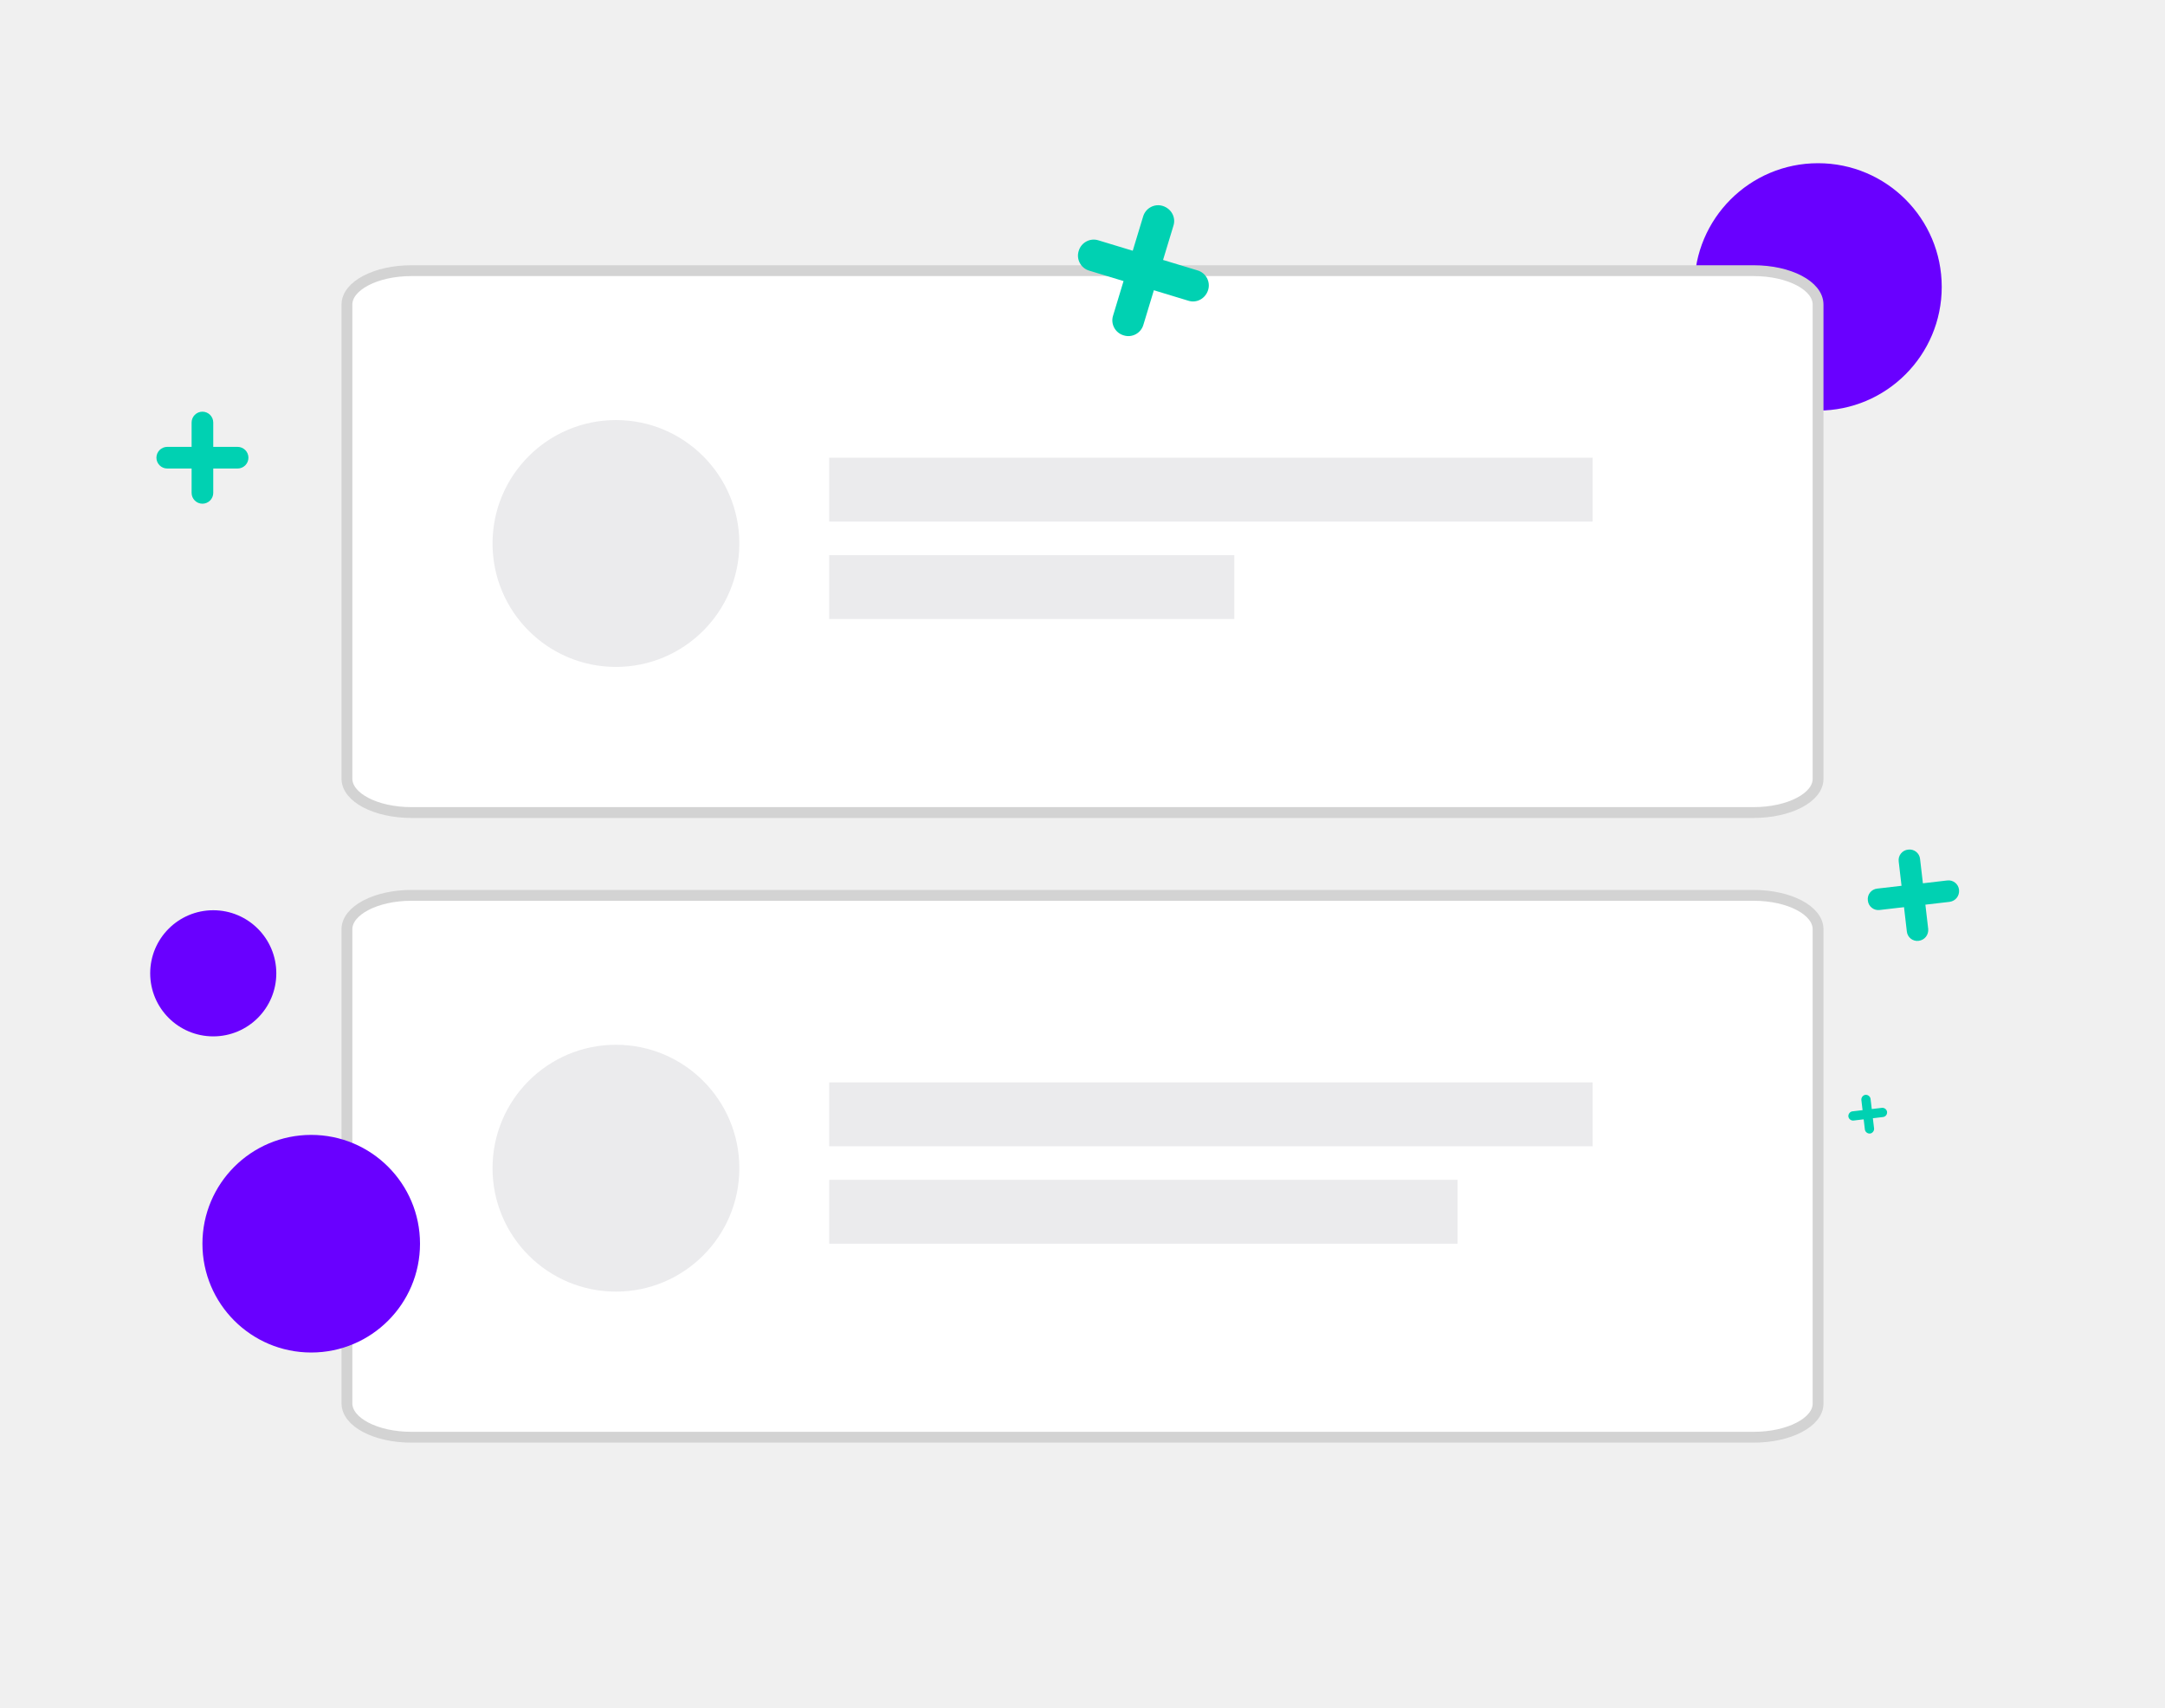
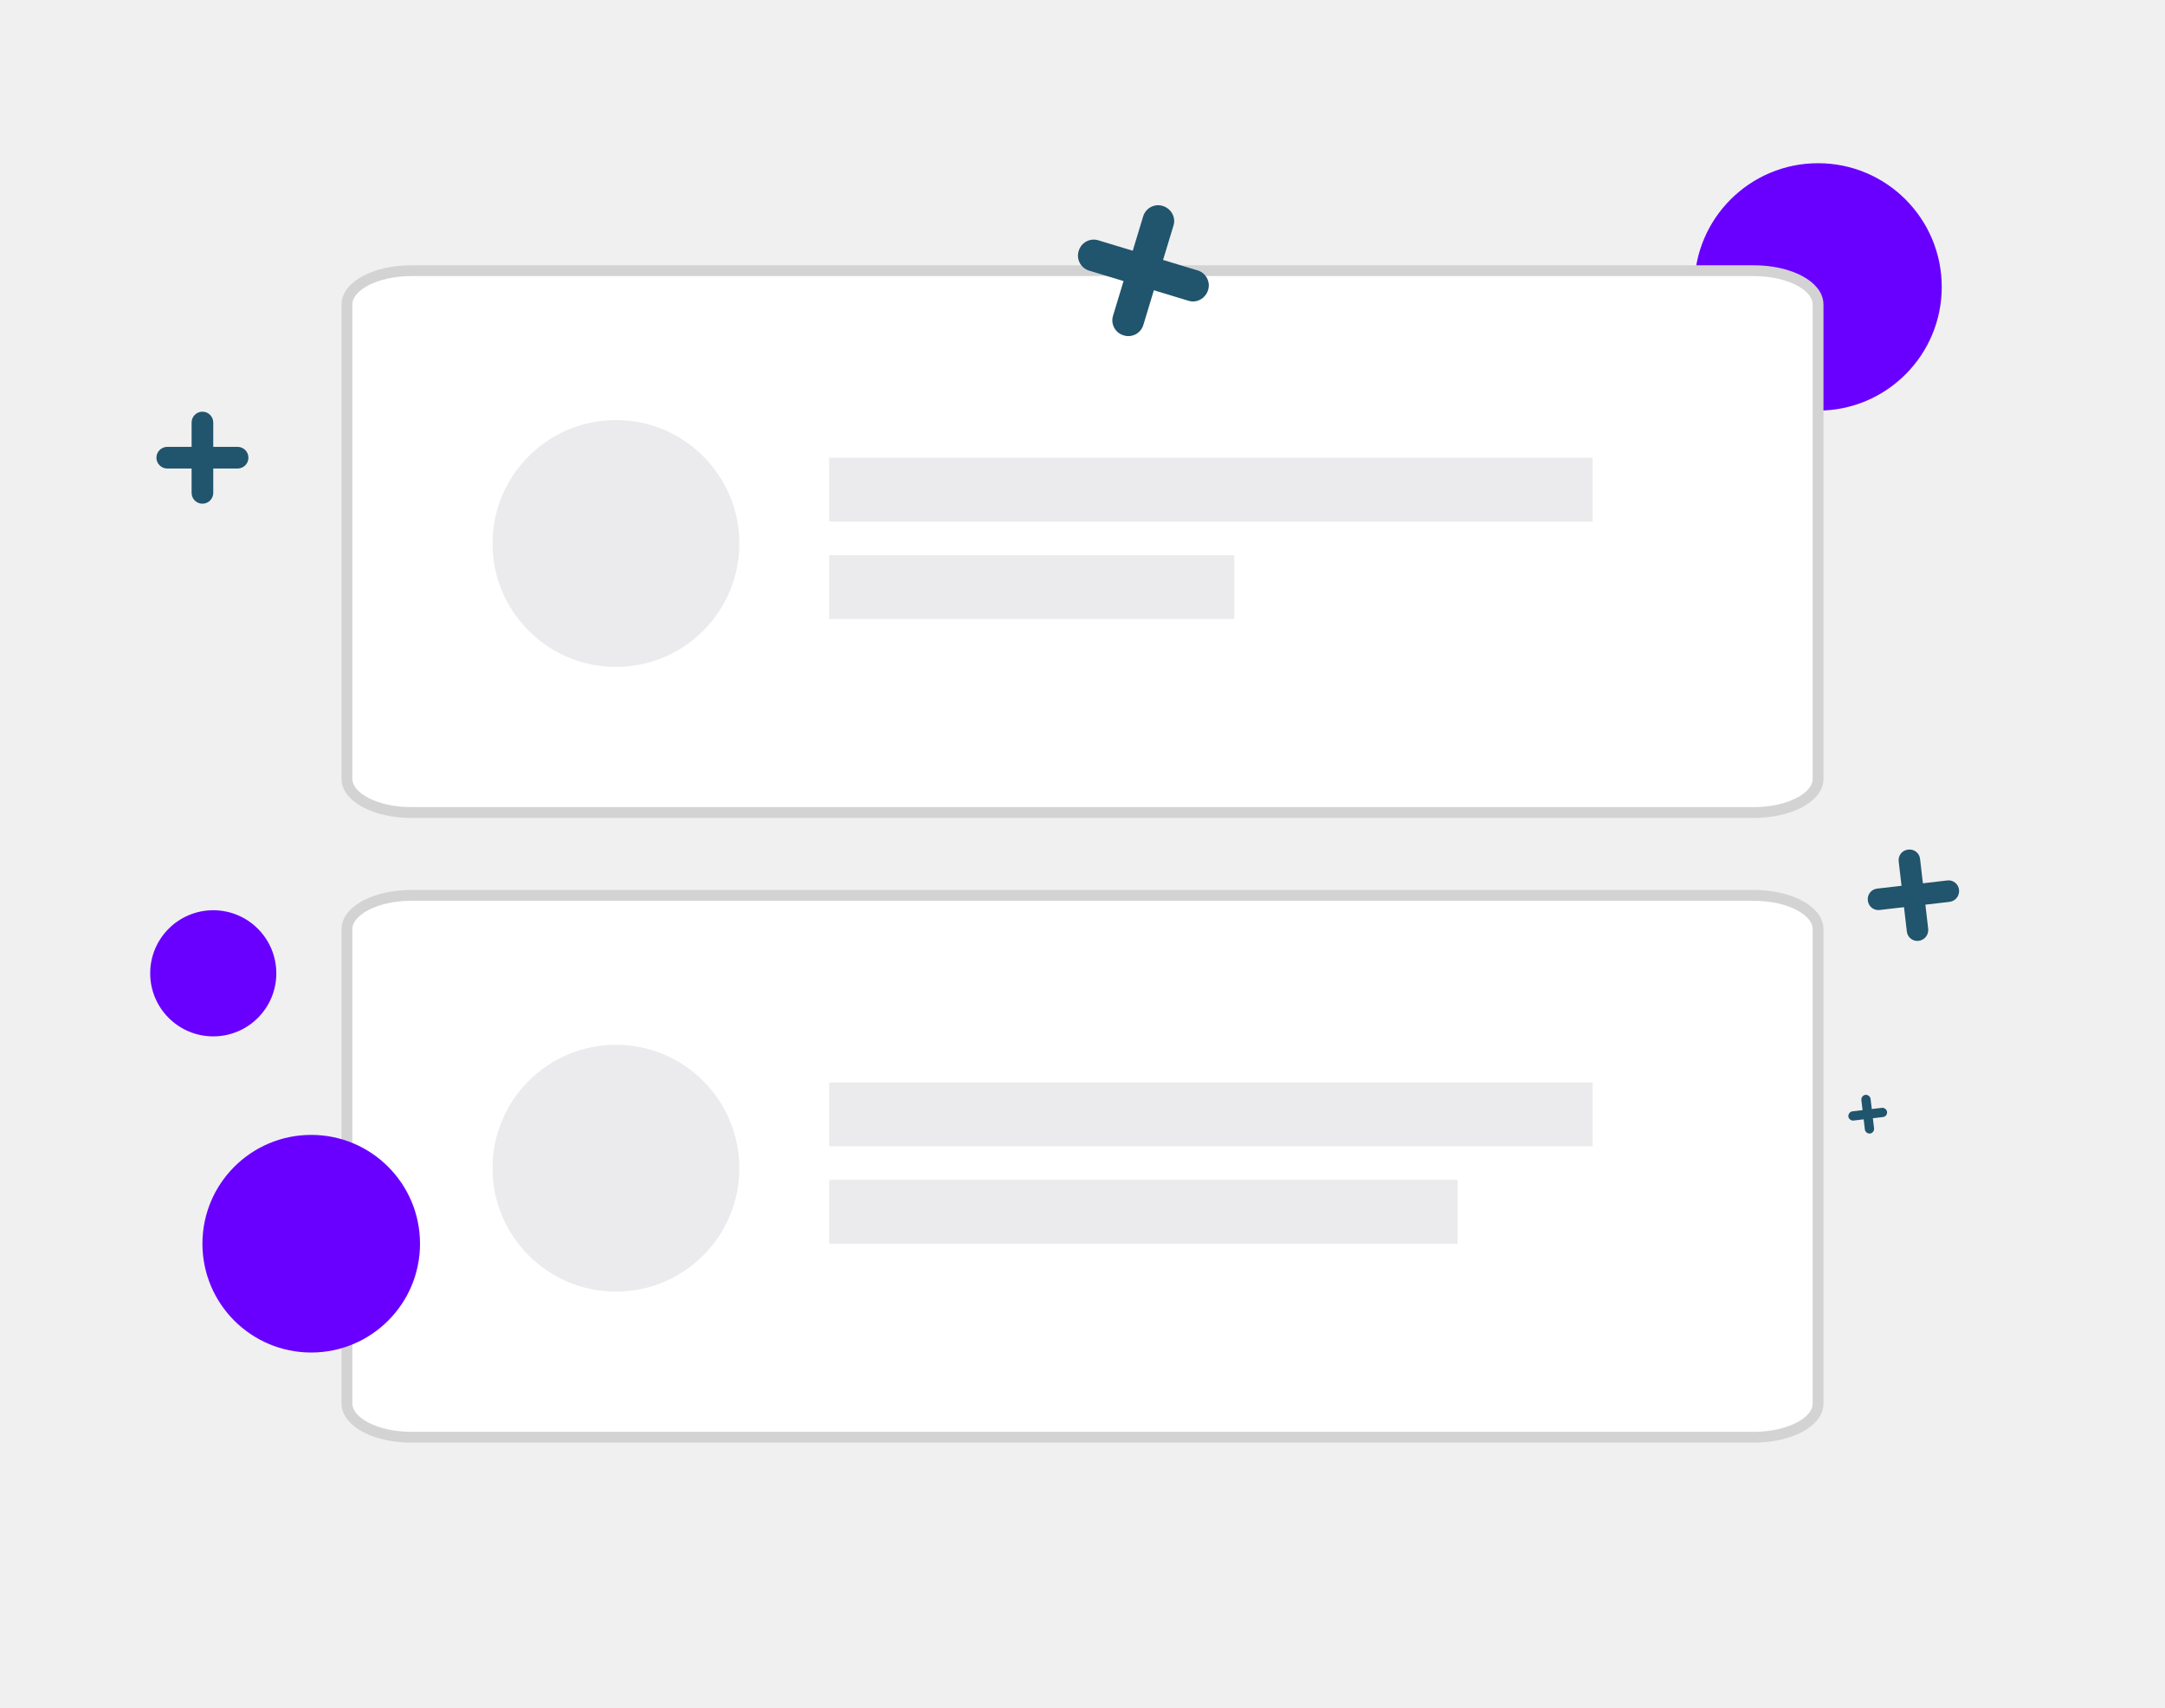
<svg xmlns="http://www.w3.org/2000/svg" version="1.1" id="Layer_1" x="0px" y="0px" viewBox="94 81 800 631" style="enable-background:new 94 81 800 631;" xml:space="preserve">
  <style type="text/css">
	.st0{fill:#6900FF;}
	.st1{fill:#FFFFFF;stroke:#D3D3D3;stroke-width:4;stroke-miterlimit:10;}
	.st2{fill:#EBEBED;}
- 	.st3{fill:#00D1B2;}
+ 	.st3{fill:#21546d;}
</style>
  <circle class="st0" cx="765.8" cy="187" r="45.7" />
  <path class="st1" d="M742,381.2H246c-13.2,0-23.8-5.6-23.8-12.5V193.5c0-6.9,10.7-12.5,23.8-12.5h496c13.2,0,23.8,5.6,23.8,12.5  v175.3C765.8,375.6,755.2,381.2,742,381.2z" />
  <circle class="st2" cx="321.6" cy="281.8" r="45.6" />
  <rect x="400.4" y="250.1" class="st2" width="282.1" height="23.6" />
  <rect x="400.4" y="286.1" class="st2" width="149.7" height="23.6" />
  <path class="st1" d="M742,612H246c-13.2,0-23.8-5.6-23.8-12.5V424.3c0-6.9,10.7-12.5,23.8-12.5h496c13.2,0,23.8,5.6,23.8,12.5v175.3  C765.8,606.4,755.2,612,742,612z" />
  <circle class="st2" cx="321.6" cy="512.6" r="45.6" />
  <rect x="400.4" y="480.9" class="st2" width="282.1" height="23.6" />
  <rect x="400.4" y="516.9" class="st2" width="232.2" height="23.6" />
  <circle class="st0" cx="209" cy="540.5" r="40.2" />
  <circle class="st0" cx="172.8" cy="440.6" r="23.3" />
  <g>
    <g>
      <path class="st3" d="M168.8,267.1c-2.2,0-4-1.8-4-4v-26c0-2.2,1.8-4,4-4s4,1.8,4,4v26C172.8,265.3,171,267.1,168.8,267.1z" />
    </g>
    <g>
      <path class="st3" d="M181.8,254.1h-26c-2.2,0-4-1.8-4-4s1.8-4,4-4h26c2.2,0,4,1.8,4,4S184,254.1,181.8,254.1z" />
    </g>
  </g>
  <g>
    <g>
      <path class="st3" d="M803,428.6c-2.2,0.3-4.2-1.3-4.4-3.5l-3-25.8c-0.3-2.2,1.3-4.2,3.5-4.4c2.2-0.3,4.2,1.3,4.4,3.5l3,25.8    C806.7,426.4,805.2,428.3,803,428.6z" />
    </g>
    <g>
      <path class="st3" d="M814.4,414.2l-25.8,3c-2.2,0.3-4.2-1.3-4.4-3.5c-0.3-2.2,1.3-4.2,3.5-4.4l25.8-3c2.2-0.3,4.2,1.3,4.4,3.5    S816.6,413.9,814.4,414.2z" />
    </g>
  </g>
  <g>
    <g>
      <path class="st3" d="M785,499.8c-0.9,0.1-1.8-0.6-1.9-1.5l-1.3-10.9c-0.1-0.9,0.6-1.8,1.5-1.9s1.8,0.6,1.9,1.5l1.3,10.9    C786.6,498.8,785.9,499.7,785,499.8z" />
    </g>
    <g>
      <path class="st3" d="M789.8,493.7l-10.9,1.3c-0.9,0.1-1.8-0.6-1.9-1.5c-0.1-0.9,0.6-1.8,1.5-1.9l10.9-1.3c0.9-0.1,1.8,0.6,1.9,1.5    C791.4,492.8,790.7,493.6,789.8,493.7z" />
    </g>
  </g>
  <g>
    <g>
      <path class="st3" d="M509.2,204.9c-3.1-0.9-4.9-4.2-3.9-7.3l11.1-36.6c0.9-3.1,4.2-4.9,7.3-3.9s4.9,4.2,3.9,7.3L516.5,201    C515.6,204.1,512.3,205.9,509.2,204.9z" />
    </g>
    <g>
      <path class="st3" d="M533.1,192.1L496.5,181c-3.1-0.9-4.9-4.2-3.9-7.3c0.9-3.1,4.2-4.9,7.3-3.9l36.6,11.1c3.1,0.9,4.9,4.2,3.9,7.3    S536.2,193.1,533.1,192.1z" />
    </g>
  </g>
</svg>
